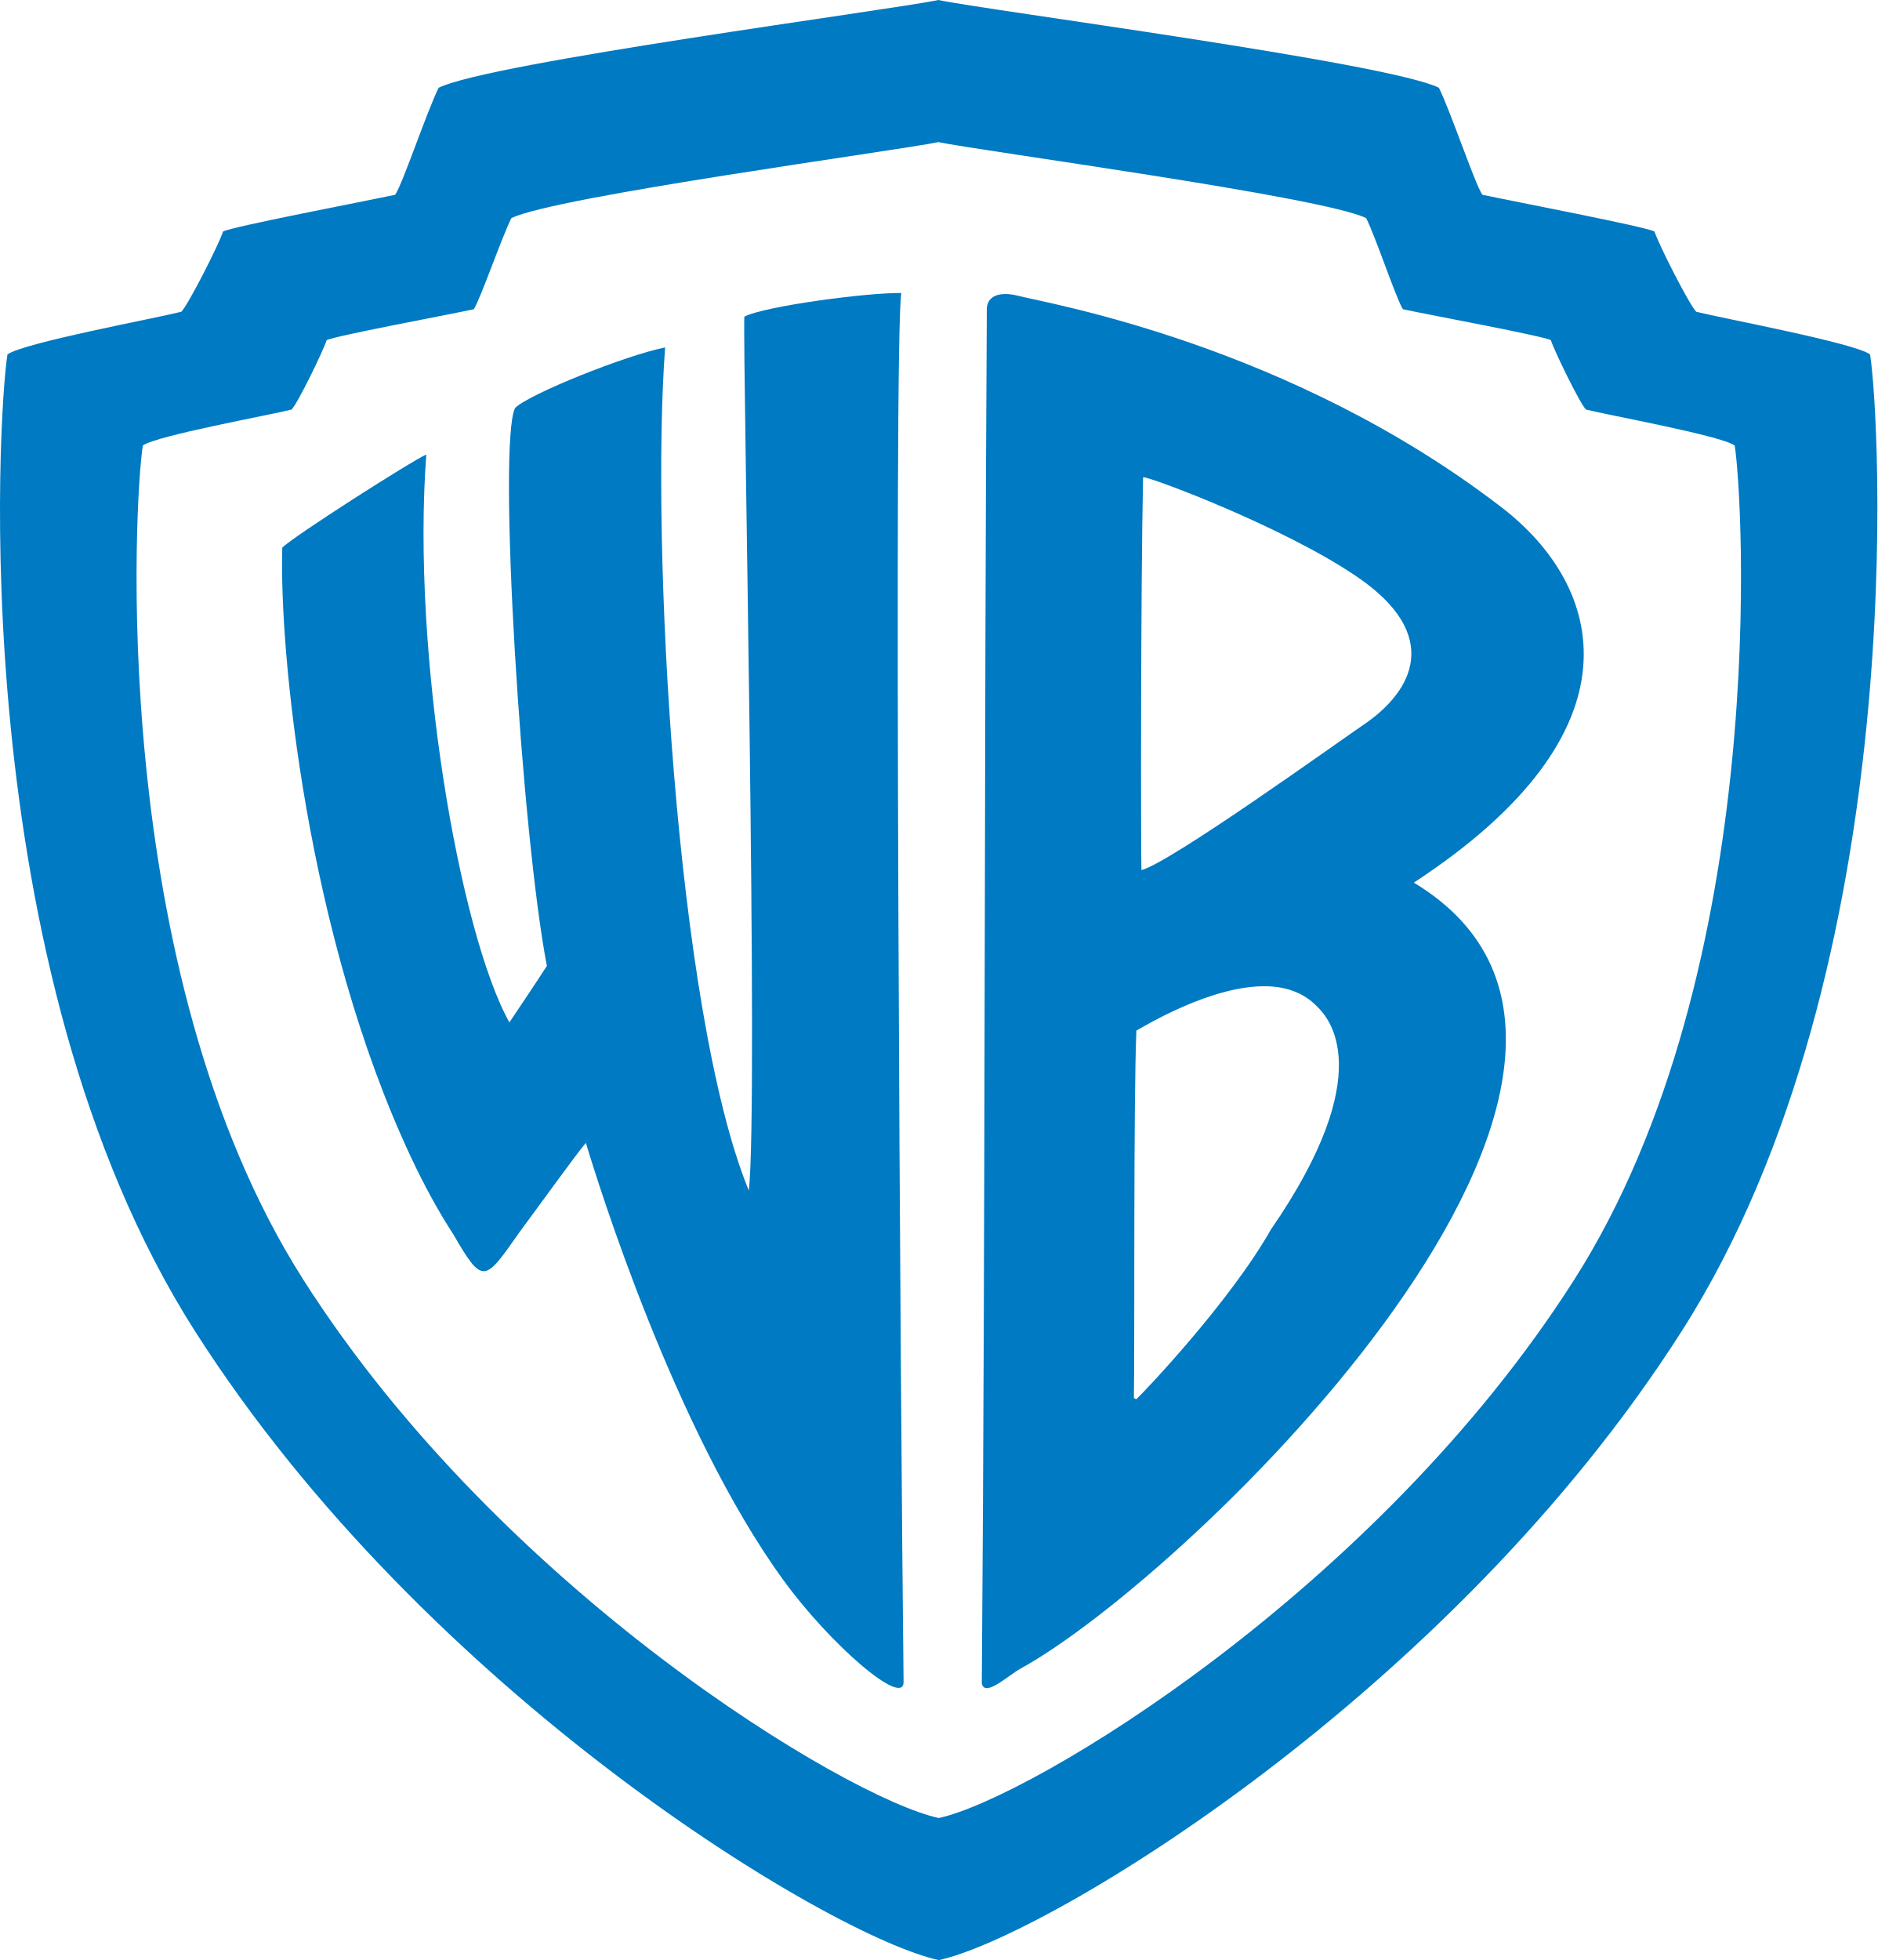
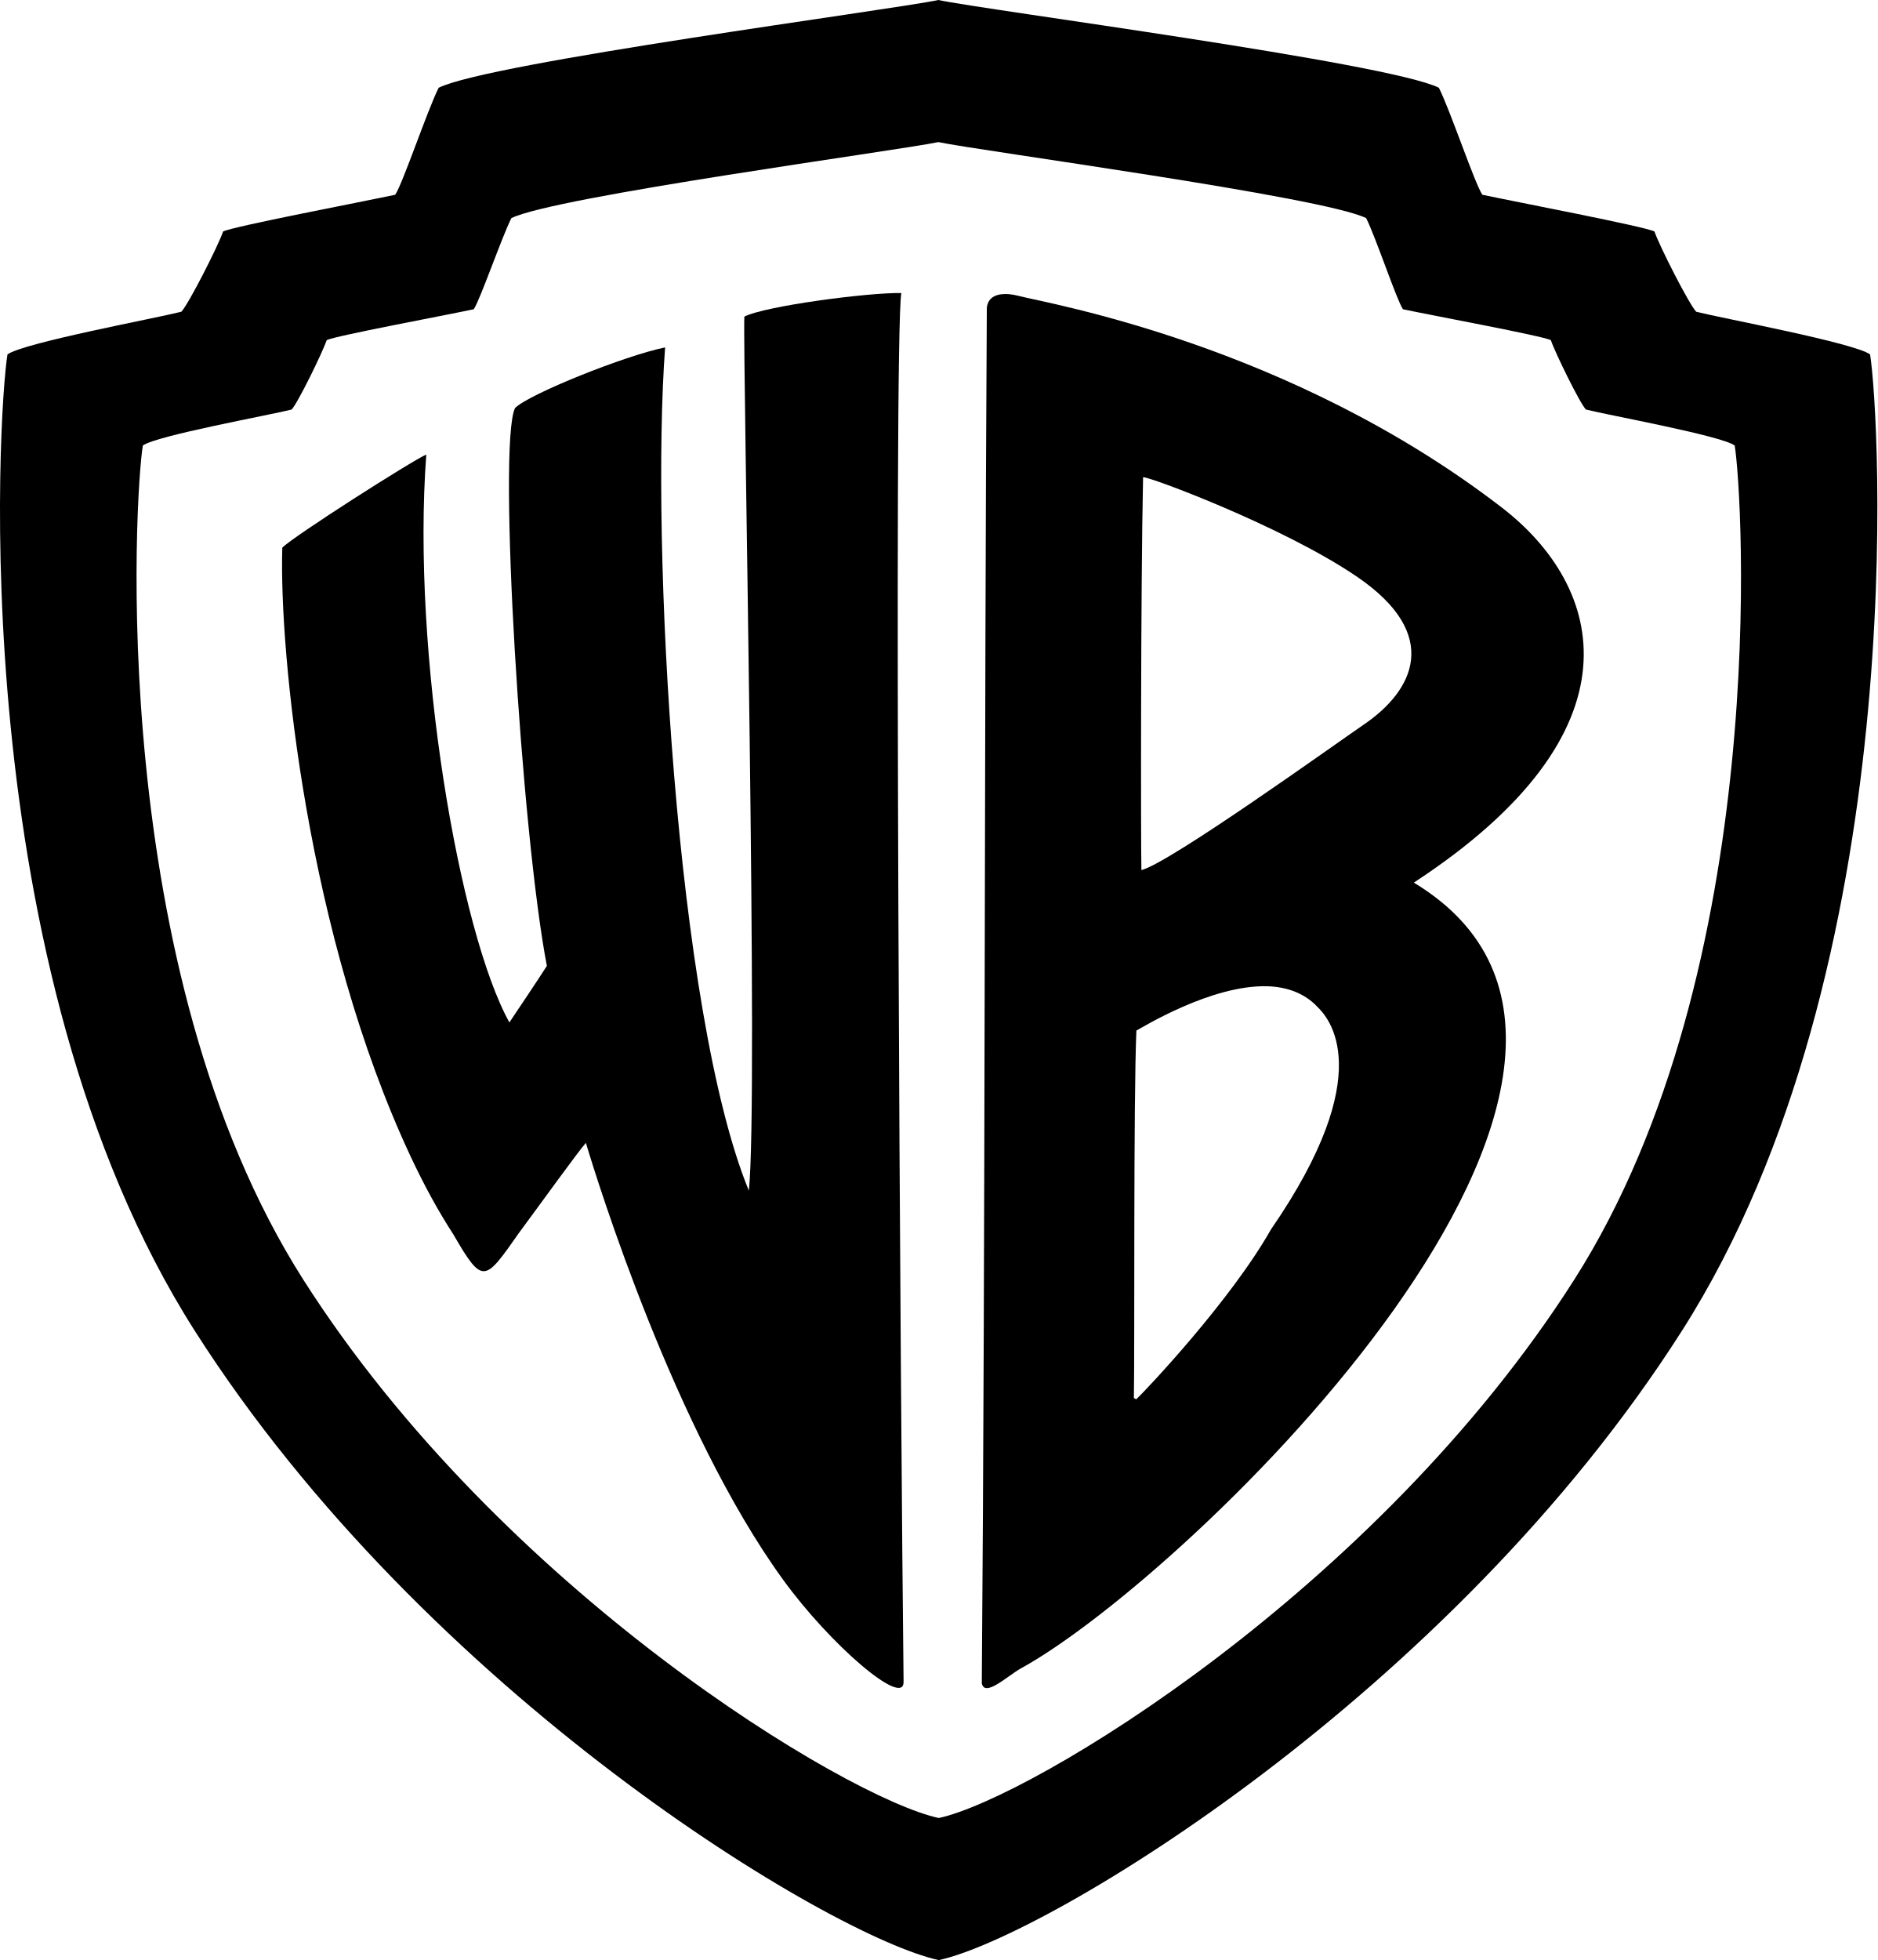
<svg xmlns="http://www.w3.org/2000/svg" version="1.1" id="Layer_1" x="0px" y="0px" width="354.65" height="370.16" viewBox="0 0 354.65 370.16" enable-background="new 0 0 70.21 73.279" xml:space="preserve">
  <defs id="defs18">
	
	
	
	
	
	
</defs>
-   <path style="fill:#007ac2" d="M 177.258,3.4148925e-4 C 168.595,1.849 92.355,11.832 82.864,16.575 c -2.187,4.379 -6.759,18.043 -8.208,20.205 -6.127,1.318 -30.956,6.041 -32.517,6.945 -0.874,2.627 -6.579,13.84 -7.893,15.154 -5.258,1.313 -29.772,5.858 -32.833,8.05 C -0.335,77.436 -7.008,182.567 36.771,251.298 80.55,320.03 157.119,365.781 177.258,370.16 l 0.158,0 C 197.555,365.781 273.966,320.03 317.745,251.298 361.519,182.562 355.019,77.436 353.262,66.929 c -3.066,-2.192 -27.585,-6.737 -32.833,-8.05 -1.313,-1.313 -7.014,-12.527 -7.893,-15.154 -1.556,-0.904 -26.38,-5.632 -32.517,-6.945 -1.45,-2.162 -6.016,-15.825 -8.208,-20.205 C 262.35,11.847 186.042,1.884 177.258,3.4148925e-4 z m 0,26.835 c 7.506,1.606 72.733,10.323 80.82,14.364 1.864,3.743 5.713,15.357 6.945,17.206 5.238,1.121 26.606,5.068 27.94,5.84 0.748,2.243 5.503,11.98 6.63,13.102 4.491,1.121 25.481,4.919 28.097,6.788 1.5,8.981 7.112,98.789 -30.307,157.535 -37.419,58.751 -102.752,97.918 -119.966,101.656 l -0.158,0 C 160.044,339.587 94.711,300.415 57.292,241.67 19.877,182.924 25.489,93.116 26.984,84.135 c 2.622,-1.874 23.607,-5.666 28.097,-6.788 1.126,-1.121 5.882,-10.859 6.63,-13.102 1.334,-0.773 22.544,-4.719 27.782,-5.84 1.238,-1.849 5.234,-13.463 7.103,-17.206 8.107,-4.056 73.257,-12.788 80.662,-14.364 z" id="path5" />
-   <path style="fill:#007ac2" d="m 189.255,55.564 c -2.459,0.242 -2.826,1.964 -2.841,2.683 -0.505,84.083 -0.265,173.283 -0.947,259.664 0.556,2.733 4.914,-1.467 7.419,-2.841 31.893,-17.533 131.37,-113.875 74.19,-148.38 43.784,-28.63 35.981,-55.954 16.574,-70.875 -40.127,-30.868 -85.909,-38.532 -91.238,-39.936 -1.332,-0.351 -2.337,-0.397 -3.157,-0.316 z m 26.677,34.569 c 0.621,-0.338 26.342,9.197 40.41,18.784 16.129,10.991 10.668,21.555 1.263,27.94 -5.107,3.48 -36.71,26.178 -41.988,27.466 -0.116,-4.379 -0.139,-53.763 0.316,-74.19 z m 23.52,96.131 c 3.524,0.108 6.871,1.235 9.313,3.788 2.182,2.086 11.801,12.455 -8.682,42.146 -7.627,13.467 -23.621,30.357 -25.414,32.044 -0.217,0.061 -0.307,-0.274 -0.474,-0.158 0.167,-9.653 -0.092,-56.382 0.474,-69.454 1.133,-0.591 14.212,-8.691 24.783,-8.366 z" id="path9" />
-   <path style="fill:#007ac2" id="path15" d="m 80.529,85.841 c -2.622,1.121 -24.953,15.341 -27.201,17.583 -0.621,19.821 4.693,73.298 24.266,115.036 2.475,5.279 5.162,10.229 8.072,14.709 5.582,9.638 5.895,8.875 12.391,-0.354 4.501,-6.087 10.991,-15.113 12.618,-16.972 2.243,7.481 16.745,54.144 37.142,82.345 9.042,12.512 22.927,24.332 22.872,19.462 -0.556,-47.648 -1.919,-253.9 -0.424,-262.305 -6.016,-0.141 -25.751,2.43 -29.656,4.455 -0.323,7.541 2.713,148.966 0.844,165.049 -13.825,-33.682 -18.543,-122.563 -15.81,-159.235 -7.481,1.495 -25.726,8.814 -28.342,11.436 -3.364,6.733 1.227,80.582 6.006,105.368 -1.632,2.571 -6.334,9.552 -7.082,10.673 C 86.757,176.066 77.71,123.422 80.529,85.841 z" />
+   <path d="M 177.258,3.4148925e-4 C 168.595,1.849 92.355,11.832 82.864,16.575 c -2.187,4.379 -6.759,18.043 -8.208,20.205 -6.127,1.318 -30.956,6.041 -32.517,6.945 -0.874,2.627 -6.579,13.84 -7.893,15.154 -5.258,1.313 -29.772,5.858 -32.833,8.05 C -0.335,77.436 -7.008,182.567 36.771,251.298 80.55,320.03 157.119,365.781 177.258,370.16 l 0.158,0 C 197.555,365.781 273.966,320.03 317.745,251.298 361.519,182.562 355.019,77.436 353.262,66.929 c -3.066,-2.192 -27.585,-6.737 -32.833,-8.05 -1.313,-1.313 -7.014,-12.527 -7.893,-15.154 -1.556,-0.904 -26.38,-5.632 -32.517,-6.945 -1.45,-2.162 -6.016,-15.825 -8.208,-20.205 C 262.35,11.847 186.042,1.884 177.258,3.4148925e-4 z m 0,26.835 c 7.506,1.606 72.733,10.323 80.82,14.364 1.864,3.743 5.713,15.357 6.945,17.206 5.238,1.121 26.606,5.068 27.94,5.84 0.748,2.243 5.503,11.98 6.63,13.102 4.491,1.121 25.481,4.919 28.097,6.788 1.5,8.981 7.112,98.789 -30.307,157.535 -37.419,58.751 -102.752,97.918 -119.966,101.656 l -0.158,0 C 160.044,339.587 94.711,300.415 57.292,241.67 19.877,182.924 25.489,93.116 26.984,84.135 c 2.622,-1.874 23.607,-5.666 28.097,-6.788 1.126,-1.121 5.882,-10.859 6.63,-13.102 1.334,-0.773 22.544,-4.719 27.782,-5.84 1.238,-1.849 5.234,-13.463 7.103,-17.206 8.107,-4.056 73.257,-12.788 80.662,-14.364 z" id="path5" />
+   <path d="m 189.255,55.564 c -2.459,0.242 -2.826,1.964 -2.841,2.683 -0.505,84.083 -0.265,173.283 -0.947,259.664 0.556,2.733 4.914,-1.467 7.419,-2.841 31.893,-17.533 131.37,-113.875 74.19,-148.38 43.784,-28.63 35.981,-55.954 16.574,-70.875 -40.127,-30.868 -85.909,-38.532 -91.238,-39.936 -1.332,-0.351 -2.337,-0.397 -3.157,-0.316 z m 26.677,34.569 c 0.621,-0.338 26.342,9.197 40.41,18.784 16.129,10.991 10.668,21.555 1.263,27.94 -5.107,3.48 -36.71,26.178 -41.988,27.466 -0.116,-4.379 -0.139,-53.763 0.316,-74.19 z m 23.52,96.131 c 3.524,0.108 6.871,1.235 9.313,3.788 2.182,2.086 11.801,12.455 -8.682,42.146 -7.627,13.467 -23.621,30.357 -25.414,32.044 -0.217,0.061 -0.307,-0.274 -0.474,-0.158 0.167,-9.653 -0.092,-56.382 0.474,-69.454 1.133,-0.591 14.212,-8.691 24.783,-8.366 z" id="path9" />
+   <path id="path15" d="m 80.529,85.841 c -2.622,1.121 -24.953,15.341 -27.201,17.583 -0.621,19.821 4.693,73.298 24.266,115.036 2.475,5.279 5.162,10.229 8.072,14.709 5.582,9.638 5.895,8.875 12.391,-0.354 4.501,-6.087 10.991,-15.113 12.618,-16.972 2.243,7.481 16.745,54.144 37.142,82.345 9.042,12.512 22.927,24.332 22.872,19.462 -0.556,-47.648 -1.919,-253.9 -0.424,-262.305 -6.016,-0.141 -25.751,2.43 -29.656,4.455 -0.323,7.541 2.713,148.966 0.844,165.049 -13.825,-33.682 -18.543,-122.563 -15.81,-159.235 -7.481,1.495 -25.726,8.814 -28.342,11.436 -3.364,6.733 1.227,80.582 6.006,105.368 -1.632,2.571 -6.334,9.552 -7.082,10.673 C 86.757,176.066 77.71,123.422 80.529,85.841 z" />
</svg>
